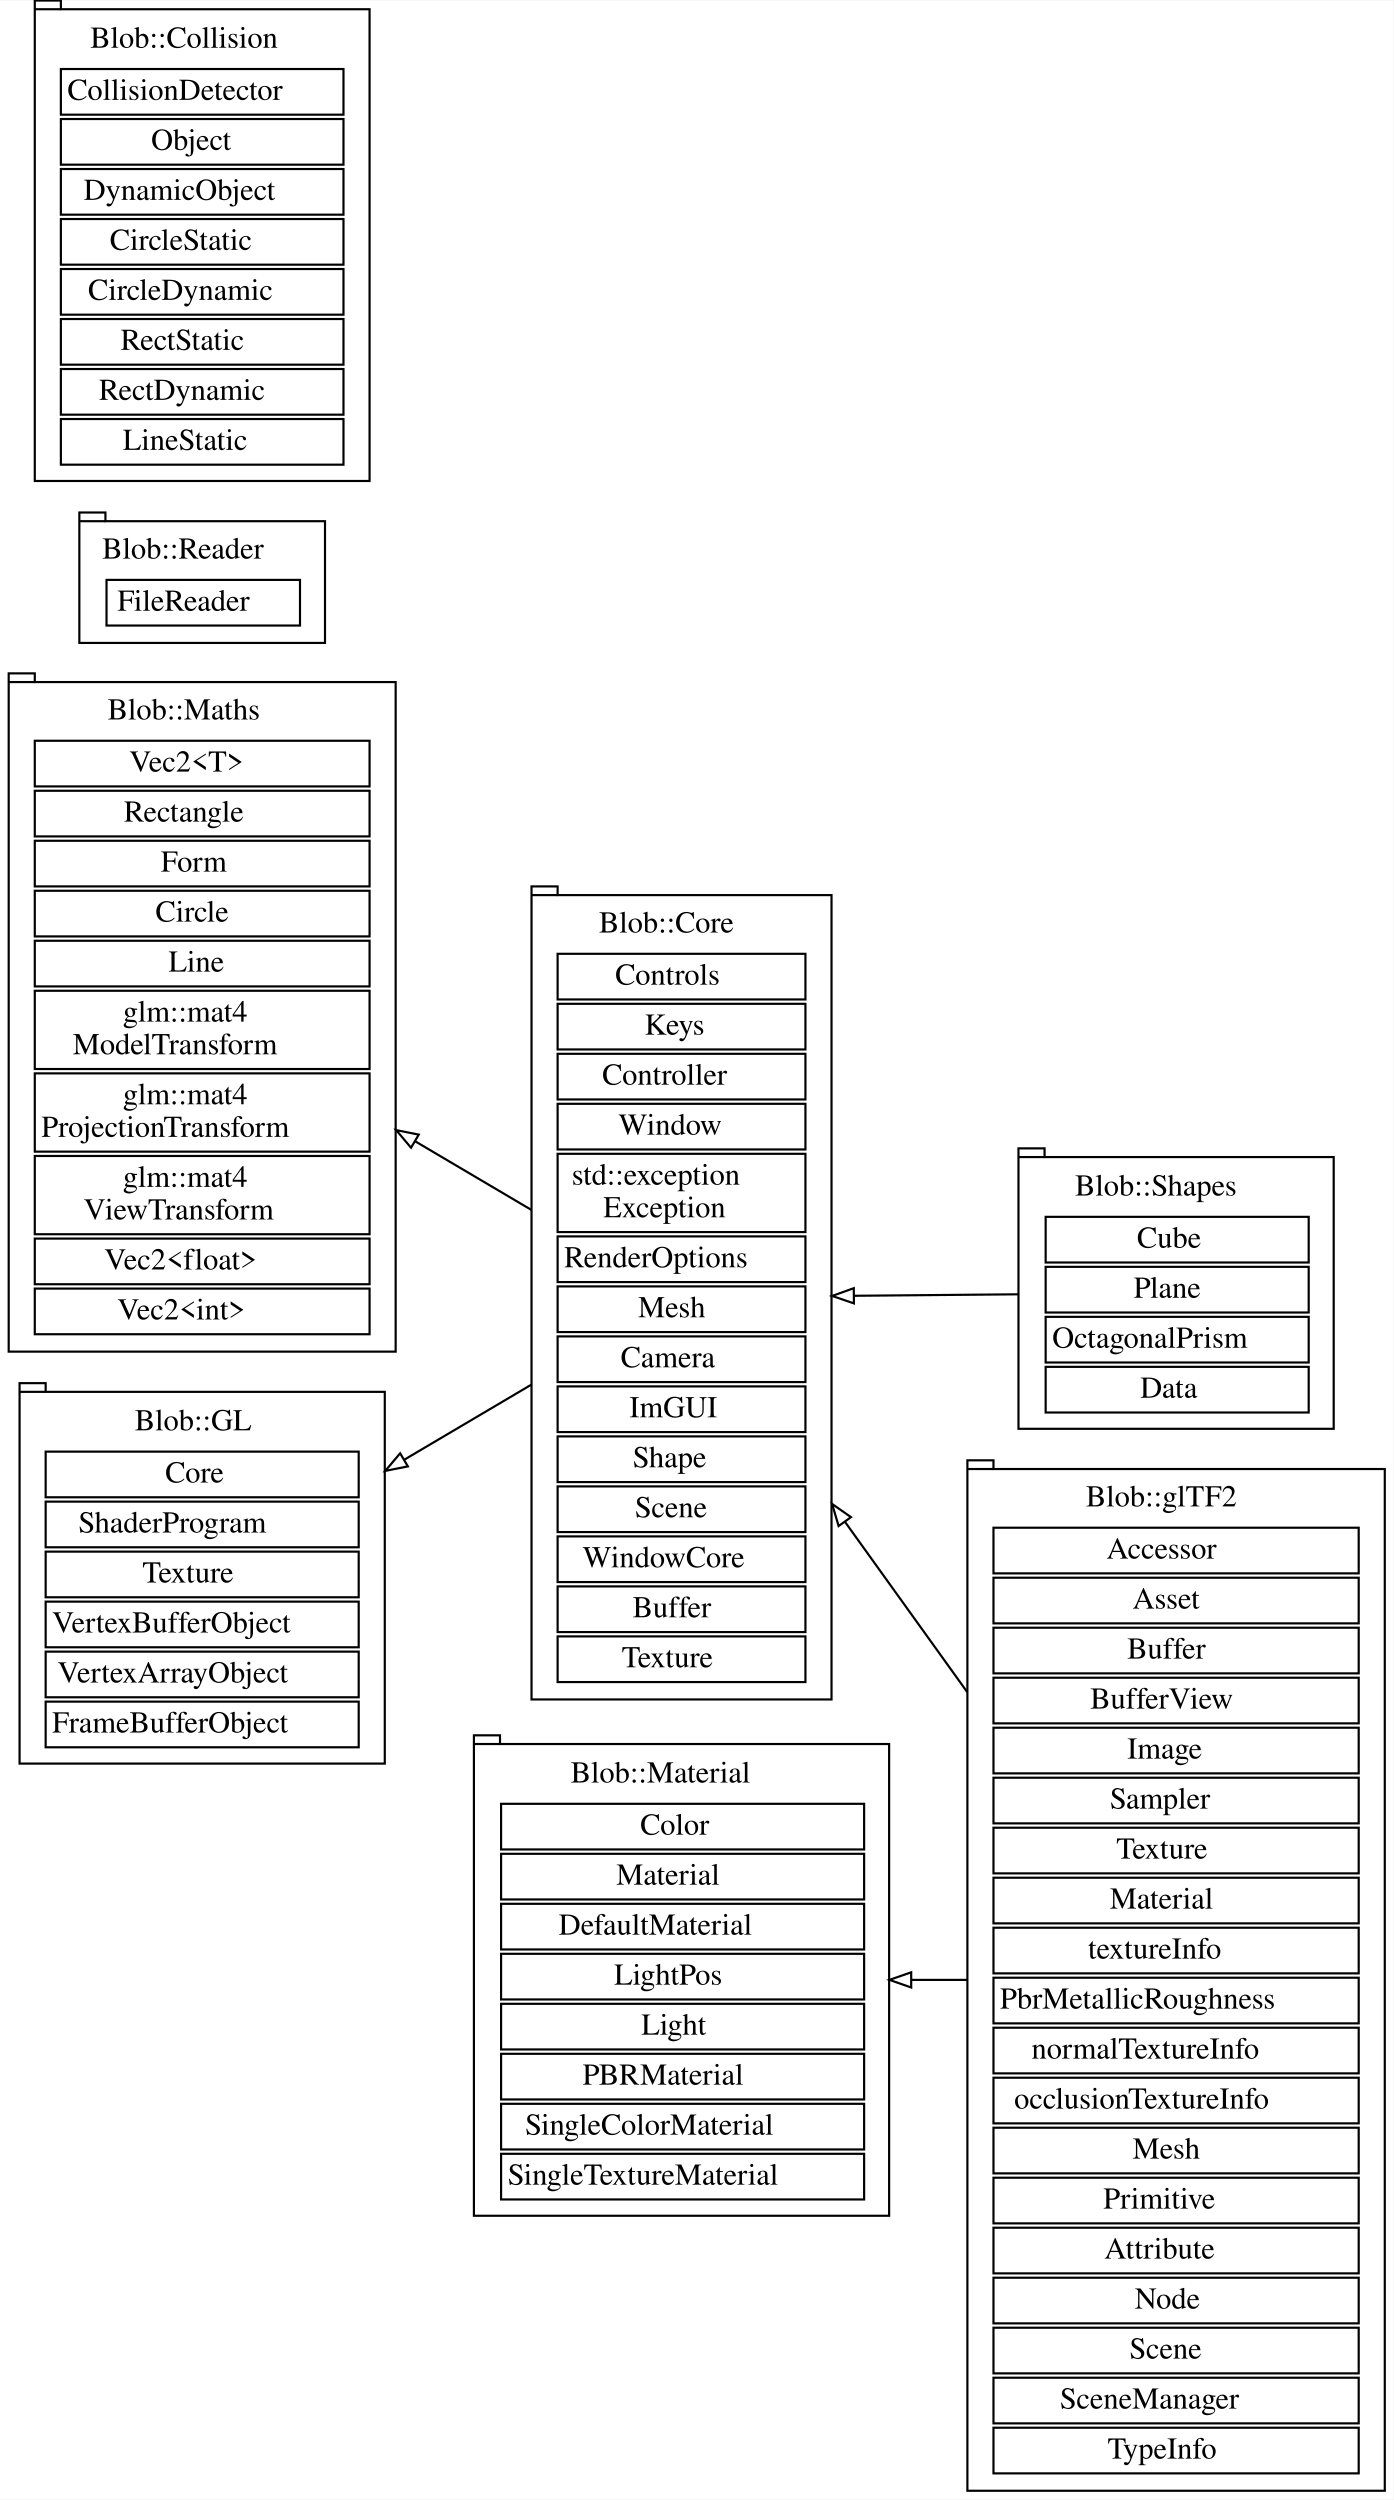
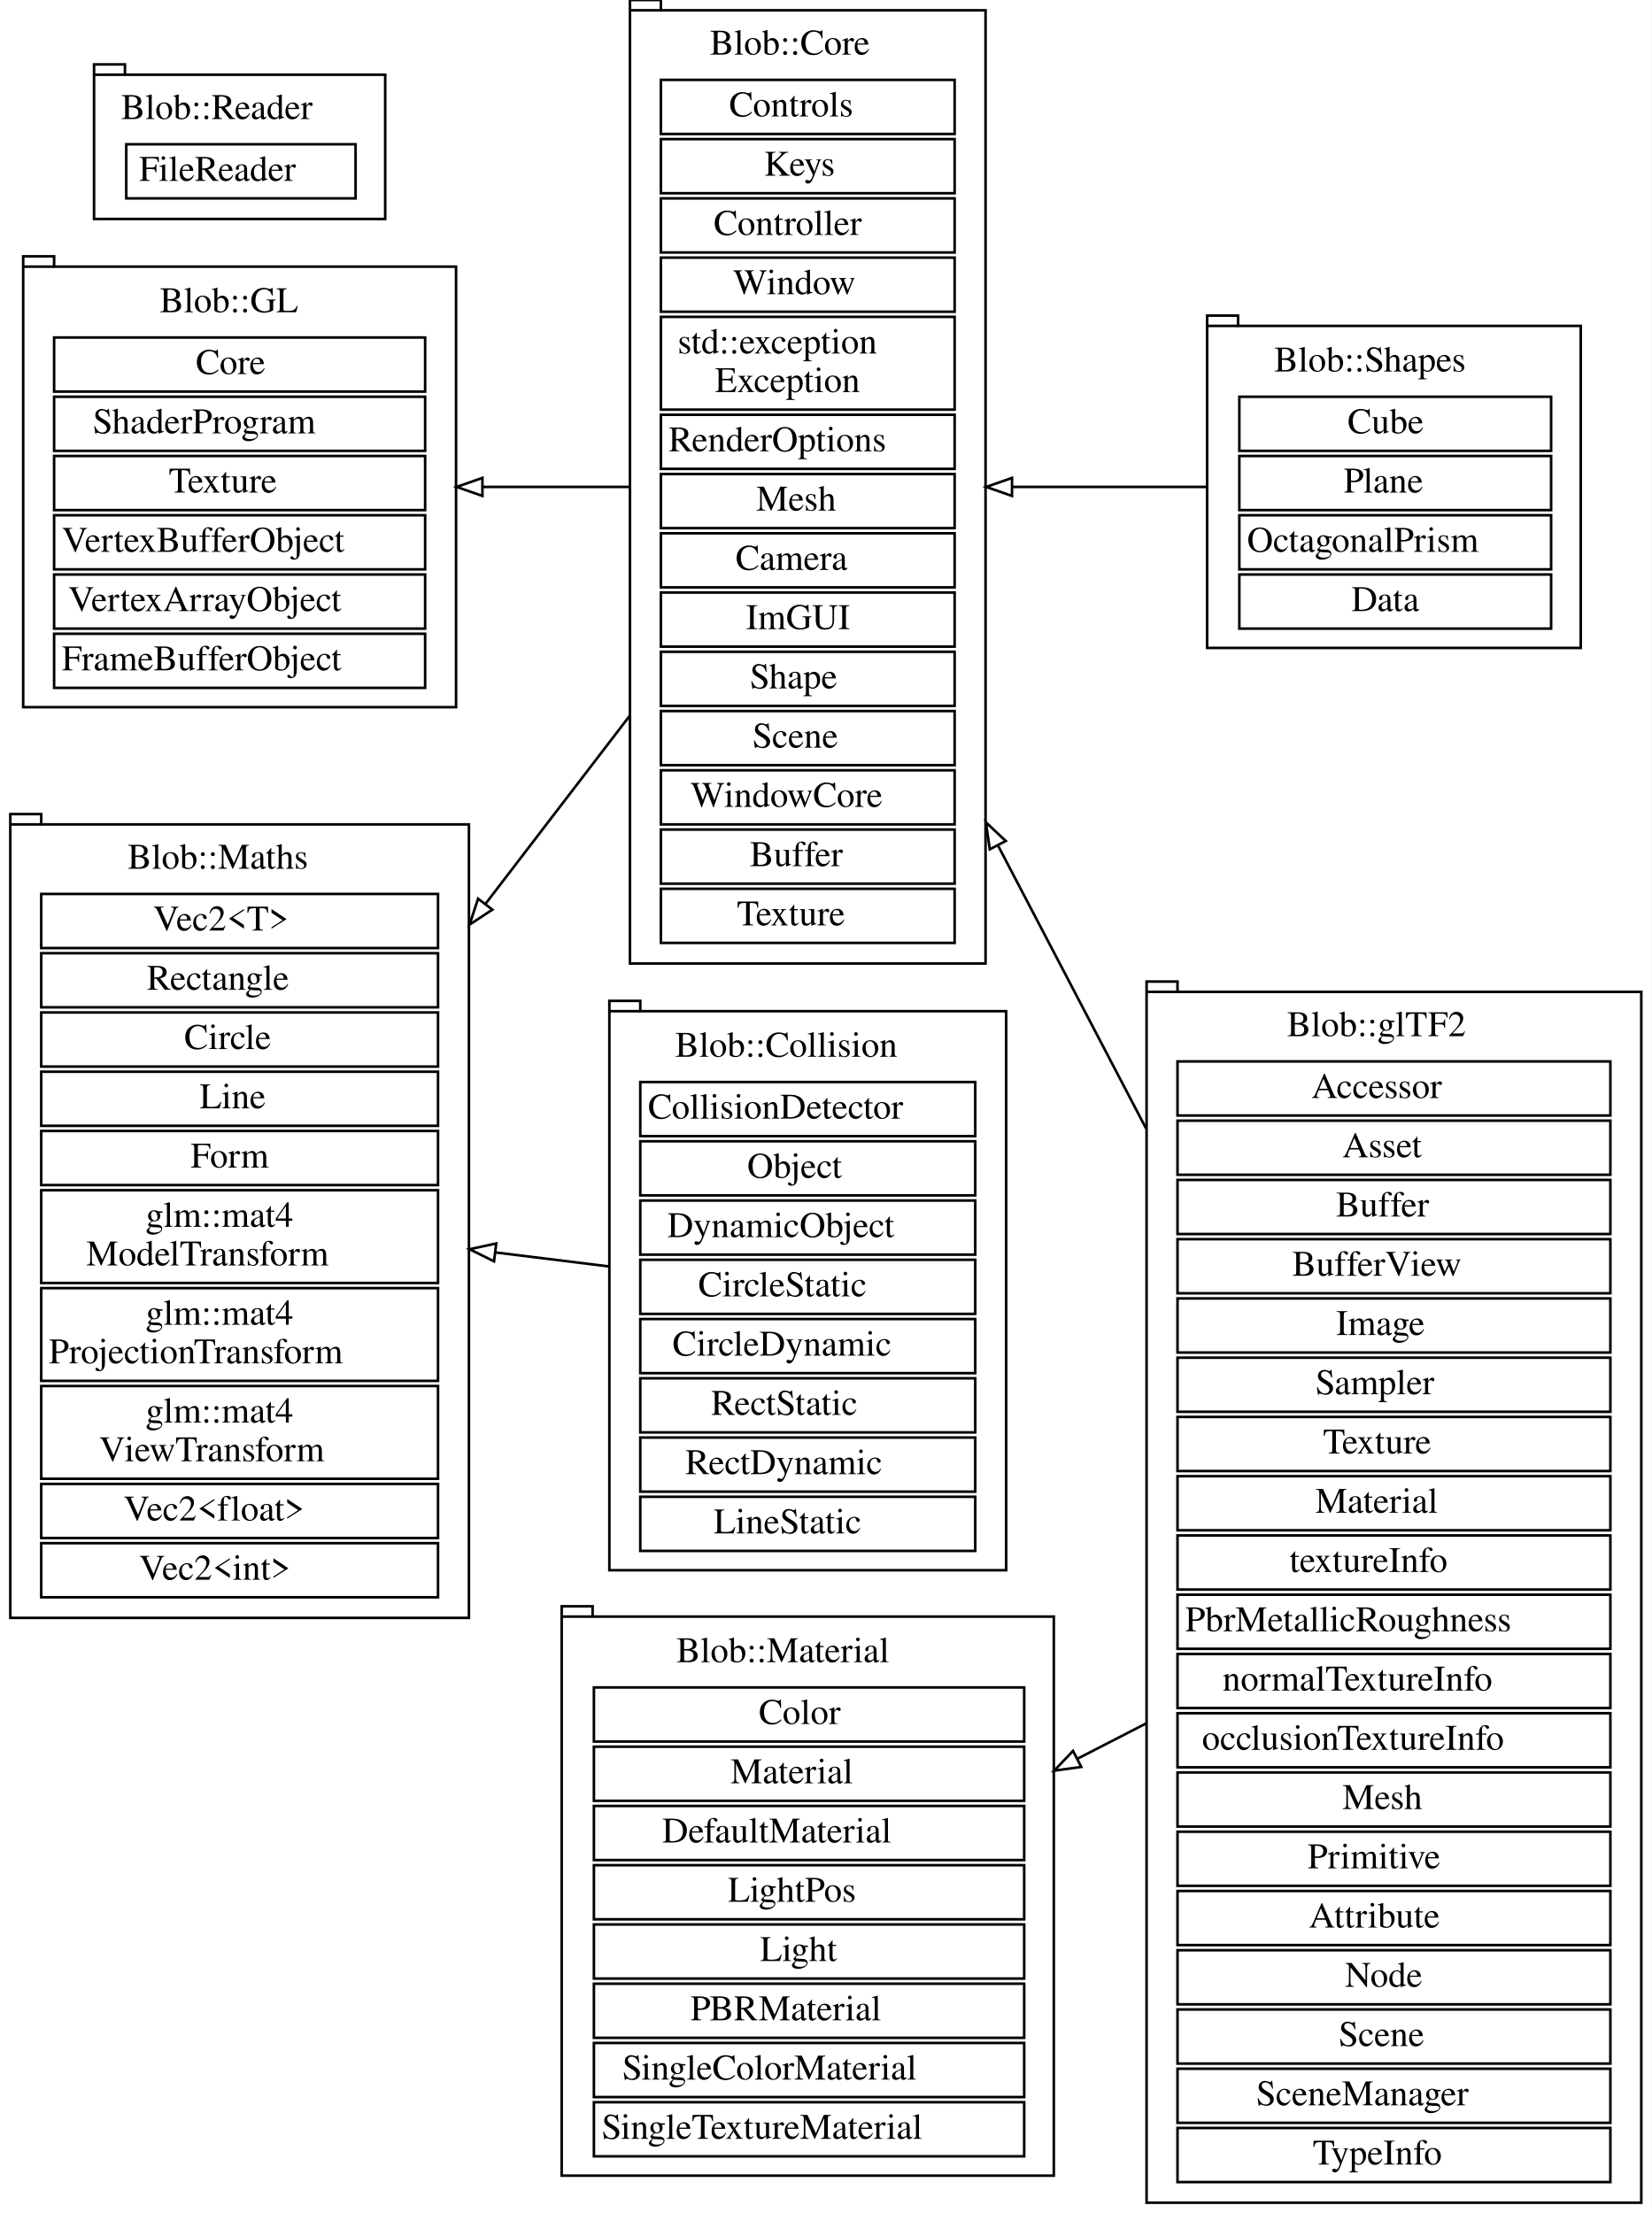
- <svg xmlns="http://www.w3.org/2000/svg" width="641pt" height="1150pt" viewBox="0.00 0.00 641.00 1149.50">
-   <g id="graph0" class="graph" transform="scale(1 1) rotate(0) translate(4 1145.5)">
-     <polygon fill="white" stroke="transparent" points="-4,4 -4,-1145.5 637,-1145.5 637,4 -4,4" />
+ <svg xmlns="http://www.w3.org/2000/svg" width="641pt" height="859pt" viewBox="0.00 0.00 641.00 859.00">
+   <g id="graph0" class="graph" transform="scale(1 1) rotate(0) translate(4 855)">
+     <polygon fill="white" stroke="transparent" points="-4,4 -4,-855 637,-855 637,4 -4,4" />
    <g id="node1" class="node">
-       <polygon fill="none" stroke="black" points="178,-832 12,-832 12,-836 0,-836 0,-524 178,-524 178,-832" />
-       <polyline fill="none" stroke="black" points="0,-832 12,-832 " />
-       <text text-anchor="start" x="45.5" y="-814.8" font-family="Times,serif" font-size="14.00">Blob::Maths</text>
-       <polygon fill="none" stroke="black" points="12,-784 12,-805 166,-805 166,-784 12,-784" />
-       <text text-anchor="start" x="55.5" y="-790.8" font-family="Times,serif" font-size="14.00">Vec2&lt;T&gt;</text>
-       <polygon fill="none" stroke="black" points="12,-761 12,-782 166,-782 166,-761 12,-761" />
-       <text text-anchor="start" x="53" y="-767.8" font-family="Times,serif" font-size="14.00">Rectangle</text>
-       <polygon fill="none" stroke="black" points="12,-738 12,-759 166,-759 166,-738 12,-738" />
-       <text text-anchor="start" x="70" y="-744.8" font-family="Times,serif" font-size="14.00">Form</text>
-       <polygon fill="none" stroke="black" points="12,-715 12,-736 166,-736 166,-715 12,-715" />
-       <text text-anchor="start" x="67.5" y="-721.8" font-family="Times,serif" font-size="14.00">Circle</text>
-       <polygon fill="none" stroke="black" points="12,-692 12,-713 166,-713 166,-692 12,-692" />
-       <text text-anchor="start" x="73.5" y="-698.8" font-family="Times,serif" font-size="14.00">Line</text>
-       <polygon fill="none" stroke="black" points="12,-654 12,-690 166,-690 166,-654 12,-654" />
-       <text text-anchor="start" x="52.5" y="-675.8" font-family="Times,serif" font-size="14.00">glm::mat4</text>
-       <text text-anchor="start" x="29.5" y="-660.8" font-family="Times,serif" font-size="14.00">ModelTransform</text>
-       <polygon fill="none" stroke="black" points="12,-616 12,-652 166,-652 166,-616 12,-616" />
-       <text text-anchor="start" x="52.5" y="-637.8" font-family="Times,serif" font-size="14.00">glm::mat4</text>
-       <text text-anchor="start" x="15" y="-622.8" font-family="Times,serif" font-size="14.00">ProjectionTransform</text>
-       <polygon fill="none" stroke="black" points="12,-578 12,-614 166,-614 166,-578 12,-578" />
-       <text text-anchor="start" x="52.5" y="-599.8" font-family="Times,serif" font-size="14.00">glm::mat4</text>
-       <text text-anchor="start" x="34.5" y="-584.8" font-family="Times,serif" font-size="14.00">ViewTransform</text>
-       <polygon fill="none" stroke="black" points="12,-555 12,-576 166,-576 166,-555 12,-555" />
-       <text text-anchor="start" x="44" y="-561.8" font-family="Times,serif" font-size="14.00">Vec2&lt;float&gt;</text>
-       <polygon fill="none" stroke="black" points="12,-532 12,-553 166,-553 166,-532 12,-532" />
-       <text text-anchor="start" x="50" y="-538.8" font-family="Times,serif" font-size="14.00">Vec2&lt;int&gt;</text>
+       <polygon fill="none" stroke="black" points="178,-535 12,-535 12,-539 0,-539 0,-227 178,-227 178,-535" />
+       <polyline fill="none" stroke="black" points="0,-535 12,-535 " />
+       <text text-anchor="start" x="45.5" y="-517.8" font-family="Times,serif" font-size="14.00">Blob::Maths</text>
+       <polygon fill="none" stroke="black" points="12,-487 12,-508 166,-508 166,-487 12,-487" />
+       <text text-anchor="start" x="55.5" y="-493.8" font-family="Times,serif" font-size="14.00">Vec2&lt;T&gt;</text>
+       <polygon fill="none" stroke="black" points="12,-464 12,-485 166,-485 166,-464 12,-464" />
+       <text text-anchor="start" x="53" y="-470.8" font-family="Times,serif" font-size="14.00">Rectangle</text>
+       <polygon fill="none" stroke="black" points="12,-441 12,-462 166,-462 166,-441 12,-441" />
+       <text text-anchor="start" x="67.5" y="-447.8" font-family="Times,serif" font-size="14.00">Circle</text>
+       <polygon fill="none" stroke="black" points="12,-418 12,-439 166,-439 166,-418 12,-418" />
+       <text text-anchor="start" x="73.5" y="-424.8" font-family="Times,serif" font-size="14.00">Line</text>
+       <polygon fill="none" stroke="black" points="12,-395 12,-416 166,-416 166,-395 12,-395" />
+       <text text-anchor="start" x="70" y="-401.8" font-family="Times,serif" font-size="14.00">Form</text>
+       <polygon fill="none" stroke="black" points="12,-357 12,-393 166,-393 166,-357 12,-357" />
+       <text text-anchor="start" x="52.5" y="-378.8" font-family="Times,serif" font-size="14.00">glm::mat4</text>
+       <text text-anchor="start" x="29.5" y="-363.8" font-family="Times,serif" font-size="14.00">ModelTransform</text>
+       <polygon fill="none" stroke="black" points="12,-319 12,-355 166,-355 166,-319 12,-319" />
+       <text text-anchor="start" x="52.5" y="-340.8" font-family="Times,serif" font-size="14.00">glm::mat4</text>
+       <text text-anchor="start" x="15" y="-325.8" font-family="Times,serif" font-size="14.00">ProjectionTransform</text>
+       <polygon fill="none" stroke="black" points="12,-281 12,-317 166,-317 166,-281 12,-281" />
+       <text text-anchor="start" x="52.5" y="-302.8" font-family="Times,serif" font-size="14.00">glm::mat4</text>
+       <text text-anchor="start" x="34.5" y="-287.8" font-family="Times,serif" font-size="14.00">ViewTransform</text>
+       <polygon fill="none" stroke="black" points="12,-258 12,-279 166,-279 166,-258 12,-258" />
+       <text text-anchor="start" x="44" y="-264.8" font-family="Times,serif" font-size="14.00">Vec2&lt;float&gt;</text>
+       <polygon fill="none" stroke="black" points="12,-235 12,-256 166,-256 166,-235 12,-235" />
+       <text text-anchor="start" x="50" y="-241.8" font-family="Times,serif" font-size="14.00">Vec2&lt;int&gt;</text>
    </g>
    <g id="node2" class="node">
-       <polygon fill="none" stroke="black" points="378.5,-734 252.5,-734 252.5,-738 240.5,-738 240.5,-364 378.5,-364 378.5,-734" />
-       <polyline fill="none" stroke="black" points="240.5,-734 252.5,-734 " />
-       <text text-anchor="start" x="271.5" y="-716.8" font-family="Times,serif" font-size="14.00">Blob::Core</text>
-       <polygon fill="none" stroke="black" points="252.5,-686 252.5,-707 366.5,-707 366.5,-686 252.5,-686" />
-       <text text-anchor="start" x="279" y="-692.8" font-family="Times,serif" font-size="14.00">Controls</text>
-       <polygon fill="none" stroke="black" points="252.5,-663 252.5,-684 366.5,-684 366.5,-663 252.5,-663" />
-       <text text-anchor="start" x="292.5" y="-669.8" font-family="Times,serif" font-size="14.00">Keys</text>
-       <polygon fill="none" stroke="black" points="252.5,-640 252.5,-661 366.5,-661 366.5,-640 252.5,-640" />
-       <text text-anchor="start" x="273" y="-646.8" font-family="Times,serif" font-size="14.00">Controller</text>
-       <polygon fill="none" stroke="black" points="252.5,-617 252.5,-638 366.5,-638 366.5,-617 252.5,-617" />
-       <text text-anchor="start" x="280.5" y="-623.8" font-family="Times,serif" font-size="14.00">Window</text>
-       <polygon fill="none" stroke="black" points="252.5,-579 252.5,-615 366.5,-615 366.5,-579 252.5,-579" />
-       <text text-anchor="start" x="259" y="-600.8" font-family="Times,serif" font-size="14.00">std::exception</text>
-       <text text-anchor="start" x="273.5" y="-585.8" font-family="Times,serif" font-size="14.00">Exception</text>
-       <polygon fill="none" stroke="black" points="252.5,-556 252.5,-577 366.5,-577 366.5,-556 252.5,-556" />
-       <text text-anchor="start" x="255.5" y="-562.8" font-family="Times,serif" font-size="14.00">RenderOptions</text>
-       <polygon fill="none" stroke="black" points="252.5,-533 252.5,-554 366.5,-554 366.5,-533 252.5,-533" />
-       <text text-anchor="start" x="289.5" y="-539.8" font-family="Times,serif" font-size="14.00">Mesh</text>
-       <polygon fill="none" stroke="black" points="252.5,-510 252.5,-531 366.5,-531 366.5,-510 252.5,-510" />
-       <text text-anchor="start" x="281.5" y="-516.8" font-family="Times,serif" font-size="14.00">Camera</text>
-       <polygon fill="none" stroke="black" points="252.5,-487 252.5,-508 366.5,-508 366.5,-487 252.5,-487" />
-       <text text-anchor="start" x="285.5" y="-493.8" font-family="Times,serif" font-size="14.00">ImGUI</text>
-       <polygon fill="none" stroke="black" points="252.5,-464 252.5,-485 366.5,-485 366.5,-464 252.5,-464" />
-       <text text-anchor="start" x="287" y="-470.8" font-family="Times,serif" font-size="14.00">Shape</text>
-       <polygon fill="none" stroke="black" points="252.5,-441 252.5,-462 366.5,-462 366.5,-441 252.5,-441" />
-       <text text-anchor="start" x="288" y="-447.8" font-family="Times,serif" font-size="14.00">Scene</text>
-       <polygon fill="none" stroke="black" points="252.5,-418 252.5,-439 366.5,-439 366.5,-418 252.5,-418" />
-       <text text-anchor="start" x="264" y="-424.8" font-family="Times,serif" font-size="14.00">WindowCore</text>
-       <polygon fill="none" stroke="black" points="252.5,-395 252.5,-416 366.5,-416 366.5,-395 252.5,-395" />
-       <text text-anchor="start" x="287" y="-401.8" font-family="Times,serif" font-size="14.00">Buffer</text>
-       <polygon fill="none" stroke="black" points="252.5,-372 252.5,-393 366.5,-393 366.5,-372 252.5,-372" />
-       <text text-anchor="start" x="282" y="-378.8" font-family="Times,serif" font-size="14.00">Texture</text>
+       <polygon fill="none" stroke="black" points="378.5,-851 252.5,-851 252.5,-855 240.5,-855 240.5,-481 378.5,-481 378.5,-851" />
+       <polyline fill="none" stroke="black" points="240.5,-851 252.5,-851 " />
+       <text text-anchor="start" x="271.5" y="-833.8" font-family="Times,serif" font-size="14.00">Blob::Core</text>
+       <polygon fill="none" stroke="black" points="252.5,-803 252.5,-824 366.5,-824 366.5,-803 252.5,-803" />
+       <text text-anchor="start" x="279" y="-809.8" font-family="Times,serif" font-size="14.00">Controls</text>
+       <polygon fill="none" stroke="black" points="252.5,-780 252.5,-801 366.5,-801 366.5,-780 252.5,-780" />
+       <text text-anchor="start" x="292.5" y="-786.8" font-family="Times,serif" font-size="14.00">Keys</text>
+       <polygon fill="none" stroke="black" points="252.5,-757 252.5,-778 366.5,-778 366.5,-757 252.5,-757" />
+       <text text-anchor="start" x="273" y="-763.8" font-family="Times,serif" font-size="14.00">Controller</text>
+       <polygon fill="none" stroke="black" points="252.5,-734 252.5,-755 366.5,-755 366.5,-734 252.5,-734" />
+       <text text-anchor="start" x="280.5" y="-740.8" font-family="Times,serif" font-size="14.00">Window</text>
+       <polygon fill="none" stroke="black" points="252.5,-696 252.5,-732 366.5,-732 366.5,-696 252.5,-696" />
+       <text text-anchor="start" x="259" y="-717.8" font-family="Times,serif" font-size="14.00">std::exception</text>
+       <text text-anchor="start" x="273.5" y="-702.8" font-family="Times,serif" font-size="14.00">Exception</text>
+       <polygon fill="none" stroke="black" points="252.5,-673 252.5,-694 366.5,-694 366.5,-673 252.5,-673" />
+       <text text-anchor="start" x="255.5" y="-679.8" font-family="Times,serif" font-size="14.00">RenderOptions</text>
+       <polygon fill="none" stroke="black" points="252.5,-650 252.5,-671 366.5,-671 366.5,-650 252.5,-650" />
+       <text text-anchor="start" x="289.5" y="-656.8" font-family="Times,serif" font-size="14.00">Mesh</text>
+       <polygon fill="none" stroke="black" points="252.5,-627 252.5,-648 366.5,-648 366.5,-627 252.5,-627" />
+       <text text-anchor="start" x="281.5" y="-633.8" font-family="Times,serif" font-size="14.00">Camera</text>
+       <polygon fill="none" stroke="black" points="252.5,-604 252.5,-625 366.5,-625 366.5,-604 252.5,-604" />
+       <text text-anchor="start" x="285.5" y="-610.8" font-family="Times,serif" font-size="14.00">ImGUI</text>
+       <polygon fill="none" stroke="black" points="252.5,-581 252.5,-602 366.5,-602 366.5,-581 252.5,-581" />
+       <text text-anchor="start" x="287" y="-587.8" font-family="Times,serif" font-size="14.00">Shape</text>
+       <polygon fill="none" stroke="black" points="252.5,-558 252.5,-579 366.5,-579 366.5,-558 252.5,-558" />
+       <text text-anchor="start" x="288" y="-564.8" font-family="Times,serif" font-size="14.00">Scene</text>
+       <polygon fill="none" stroke="black" points="252.5,-535 252.5,-556 366.5,-556 366.5,-535 252.5,-535" />
+       <text text-anchor="start" x="264" y="-541.8" font-family="Times,serif" font-size="14.00">WindowCore</text>
+       <polygon fill="none" stroke="black" points="252.5,-512 252.5,-533 366.5,-533 366.5,-512 252.5,-512" />
+       <text text-anchor="start" x="287" y="-518.8" font-family="Times,serif" font-size="14.00">Buffer</text>
+       <polygon fill="none" stroke="black" points="252.5,-489 252.5,-510 366.5,-510 366.5,-489 252.5,-489" />
+       <text text-anchor="start" x="282" y="-495.8" font-family="Times,serif" font-size="14.00">Texture</text>
    </g>
    <g id="edge1" class="edge">
-       <path fill="none" stroke="black" d="M187.04,-620.71C205.05,-610.07 223.51,-599.18 240.43,-589.19" />
-       <polygon fill="none" stroke="black" points="185.07,-617.8 178.24,-625.9 188.63,-623.83 185.07,-617.8" />
+       <path fill="none" stroke="black" d="M184.34,-504.05C203.2,-528.66 222.67,-554.04 240.43,-577.21" />
+       <polygon fill="none" stroke="black" points="187.1,-501.91 178.24,-496.1 181.55,-506.16 187.1,-501.91" />
    </g>
    <g id="node3" class="node">
-       <polygon fill="none" stroke="black" points="609.5,-613.5 476.5,-613.5 476.5,-617.5 464.5,-617.5 464.5,-488.5 609.5,-488.5 609.5,-613.5" />
-       <polyline fill="none" stroke="black" points="464.5,-613.5 476.5,-613.5 " />
-       <text text-anchor="start" x="490.5" y="-595.8" font-family="Times,serif" font-size="14.00">Blob::Shapes</text>
-       <polygon fill="none" stroke="black" points="477,-565 477,-586 598,-586 598,-565 477,-565" />
-       <text text-anchor="start" x="519" y="-571.8" font-family="Times,serif" font-size="14.00">Cube</text>
-       <polygon fill="none" stroke="black" points="477,-542 477,-563 598,-563 598,-542 477,-542" />
-       <text text-anchor="start" x="517.5" y="-548.8" font-family="Times,serif" font-size="14.00">Plane</text>
-       <polygon fill="none" stroke="black" points="477,-519 477,-540 598,-540 598,-519 477,-519" />
-       <text text-anchor="start" x="480" y="-525.8" font-family="Times,serif" font-size="14.00">OctagonalPrism</text>
-       <polygon fill="none" stroke="black" points="477,-496 477,-517 598,-517 598,-496 477,-496" />
-       <text text-anchor="start" x="520.5" y="-502.8" font-family="Times,serif" font-size="14.00">Data</text>
+       <polygon fill="none" stroke="black" points="386.5,-462.5 244.5,-462.5 244.5,-466.5 232.5,-466.5 232.5,-245.5 386.5,-245.5 386.5,-462.5" />
+       <polyline fill="none" stroke="black" points="232.5,-462.5 244.5,-462.5 " />
+       <text text-anchor="start" x="258" y="-444.8" font-family="Times,serif" font-size="14.00">Blob::Collision</text>
+       <polygon fill="none" stroke="black" points="244.5,-414 244.5,-435 374.5,-435 374.5,-414 244.5,-414" />
+       <text text-anchor="start" x="247.5" y="-420.8" font-family="Times,serif" font-size="14.00">CollisionDetector</text>
+       <polygon fill="none" stroke="black" points="244.5,-391 244.5,-412 374.5,-412 374.5,-391 244.5,-391" />
+       <text text-anchor="start" x="286" y="-397.8" font-family="Times,serif" font-size="14.00">Object</text>
+       <polygon fill="none" stroke="black" points="244.5,-368 244.5,-389 374.5,-389 374.5,-368 244.5,-368" />
+       <text text-anchor="start" x="255" y="-374.8" font-family="Times,serif" font-size="14.00">DynamicObject</text>
+       <polygon fill="none" stroke="black" points="244.5,-345 244.5,-366 374.5,-366 374.5,-345 244.5,-345" />
+       <text text-anchor="start" x="267" y="-351.8" font-family="Times,serif" font-size="14.00">CircleStatic</text>
+       <polygon fill="none" stroke="black" points="244.5,-322 244.5,-343 374.5,-343 374.5,-322 244.5,-322" />
+       <text text-anchor="start" x="257" y="-328.8" font-family="Times,serif" font-size="14.00">CircleDynamic</text>
+       <polygon fill="none" stroke="black" points="244.5,-299 244.5,-320 374.5,-320 374.5,-299 244.5,-299" />
+       <text text-anchor="start" x="272" y="-305.8" font-family="Times,serif" font-size="14.00">RectStatic</text>
+       <polygon fill="none" stroke="black" points="244.5,-276 244.5,-297 374.5,-297 374.5,-276 244.5,-276" />
+       <text text-anchor="start" x="262" y="-282.8" font-family="Times,serif" font-size="14.00">RectDynamic</text>
+       <polygon fill="none" stroke="black" points="244.5,-253 244.5,-274 374.5,-274 374.5,-253 244.5,-253" />
+       <text text-anchor="start" x="273" y="-259.8" font-family="Times,serif" font-size="14.00">LineStatic</text>
    </g>
    <g id="edge2" class="edge">
-       <path fill="none" stroke="black" d="M388.78,-549.69C413.36,-549.91 440.35,-550.15 464.44,-550.37" />
-       <polygon fill="none" stroke="black" points="388.8,-546.19 378.77,-549.61 388.74,-553.19 388.8,-546.19" />
+       <path fill="none" stroke="black" d="M188.37,-368.84C203.08,-367.03 218.06,-365.18 232.22,-363.43" />
+       <polygon fill="none" stroke="black" points="187.74,-365.4 178.24,-370.1 188.6,-372.34 187.74,-365.4" />
    </g>
    <g id="node4" class="node">
+       <polygon fill="none" stroke="black" points="609.5,-728.5 476.5,-728.5 476.5,-732.5 464.5,-732.5 464.5,-603.5 609.5,-603.5 609.5,-728.5" />
+       <polyline fill="none" stroke="black" points="464.5,-728.5 476.5,-728.5 " />
+       <text text-anchor="start" x="490.5" y="-710.8" font-family="Times,serif" font-size="14.00">Blob::Shapes</text>
+       <polygon fill="none" stroke="black" points="477,-680 477,-701 598,-701 598,-680 477,-680" />
+       <text text-anchor="start" x="519" y="-686.8" font-family="Times,serif" font-size="14.00">Cube</text>
+       <polygon fill="none" stroke="black" points="477,-657 477,-678 598,-678 598,-657 477,-657" />
+       <text text-anchor="start" x="517.5" y="-663.8" font-family="Times,serif" font-size="14.00">Plane</text>
+       <polygon fill="none" stroke="black" points="477,-634 477,-655 598,-655 598,-634 477,-634" />
+       <text text-anchor="start" x="480" y="-640.8" font-family="Times,serif" font-size="14.00">OctagonalPrism</text>
+       <polygon fill="none" stroke="black" points="477,-611 477,-632 598,-632 598,-611 477,-611" />
+       <text text-anchor="start" x="520.5" y="-617.8" font-family="Times,serif" font-size="14.00">Data</text>
+     </g>
+     <g id="edge3" class="edge">
+       <path fill="none" stroke="black" d="M388.78,-666C413.36,-666 440.35,-666 464.44,-666" />
+       <polygon fill="none" stroke="black" points="388.77,-662.5 378.77,-666 388.77,-669.5 388.77,-662.5" />
+     </g>
+     <g id="node5" class="node">
      <polygon fill="none" stroke="black" points="633,-470 453,-470 453,-474 441,-474 441,0 633,0 633,-470" />
      <polyline fill="none" stroke="black" points="441,-470 453,-470 " />
      <text text-anchor="start" x="495.5" y="-452.8" font-family="Times,serif" font-size="14.00">Blob::glTF2</text>
      <polygon fill="none" stroke="black" points="453,-422 453,-443 621,-443 621,-422 453,-422" />
      <text text-anchor="start" x="505" y="-428.8" font-family="Times,serif" font-size="14.00">Accessor</text>
      <polygon fill="none" stroke="black" points="453,-399 453,-420 621,-420 621,-399 453,-399" />
      <text text-anchor="start" x="517" y="-405.8" font-family="Times,serif" font-size="14.00">Asset</text>
      <polygon fill="none" stroke="black" points="453,-376 453,-397 621,-397 621,-376 453,-376" />
      <text text-anchor="start" x="514.5" y="-382.8" font-family="Times,serif" font-size="14.00">Buffer</text>
      <polygon fill="none" stroke="black" points="453,-353 453,-374 621,-374 621,-353 453,-353" />
      <text text-anchor="start" x="497.5" y="-359.8" font-family="Times,serif" font-size="14.00">BufferView</text>
      <polygon fill="none" stroke="black" points="453,-330 453,-351 621,-351 621,-330 453,-330" />
      <text text-anchor="start" x="514.5" y="-336.8" font-family="Times,serif" font-size="14.00">Image</text>
      <polygon fill="none" stroke="black" points="453,-307 453,-328 621,-328 621,-307 453,-307" />
      <text text-anchor="start" x="506.5" y="-313.8" font-family="Times,serif" font-size="14.00">Sampler</text>
      <polygon fill="none" stroke="black" points="453,-284 453,-305 621,-305 621,-284 453,-284" />
      <text text-anchor="start" x="509.5" y="-290.8" font-family="Times,serif" font-size="14.00">Texture</text>
      <polygon fill="none" stroke="black" points="453,-261 453,-282 621,-282 621,-261 453,-261" />
      <text text-anchor="start" x="506.5" y="-267.8" font-family="Times,serif" font-size="14.00">Material</text>
      <polygon fill="none" stroke="black" points="453,-238 453,-259 621,-259 621,-238 453,-238" />
      <text text-anchor="start" x="496.5" y="-244.8" font-family="Times,serif" font-size="14.00">textureInfo</text>
      <polygon fill="none" stroke="black" points="453,-215 453,-236 621,-236 621,-215 453,-215" />
      <text text-anchor="start" x="456" y="-221.8" font-family="Times,serif" font-size="14.00">PbrMetallicRoughness</text>
      <polygon fill="none" stroke="black" points="453,-192 453,-213 621,-213 621,-192 453,-192" />
      <text text-anchor="start" x="470.5" y="-198.8" font-family="Times,serif" font-size="14.00">normalTextureInfo</text>
      <polygon fill="none" stroke="black" points="453,-169 453,-190 621,-190 621,-169 453,-169" />
      <text text-anchor="start" x="462.5" y="-175.8" font-family="Times,serif" font-size="14.00">occlusionTextureInfo</text>
      <polygon fill="none" stroke="black" points="453,-146 453,-167 621,-167 621,-146 453,-146" />
      <text text-anchor="start" x="517" y="-152.8" font-family="Times,serif" font-size="14.00">Mesh</text>
      <polygon fill="none" stroke="black" points="453,-123 453,-144 621,-144 621,-123 453,-123" />
      <text text-anchor="start" x="503.5" y="-129.8" font-family="Times,serif" font-size="14.00">Primitive</text>
      <polygon fill="none" stroke="black" points="453,-100 453,-121 621,-121 621,-100 453,-100" />
      <text text-anchor="start" x="504" y="-106.8" font-family="Times,serif" font-size="14.00">Attribute</text>
      <polygon fill="none" stroke="black" points="453,-77 453,-98 621,-98 621,-77 453,-77" />
      <text text-anchor="start" x="518" y="-83.8" font-family="Times,serif" font-size="14.00">Node</text>
      <polygon fill="none" stroke="black" points="453,-54 453,-75 621,-75 621,-54 453,-54" />
      <text text-anchor="start" x="515.5" y="-60.8" font-family="Times,serif" font-size="14.00">Scene</text>
      <polygon fill="none" stroke="black" points="453,-31 453,-52 621,-52 621,-31 453,-31" />
      <text text-anchor="start" x="483.5" y="-37.8" font-family="Times,serif" font-size="14.00">SceneManager</text>
      <polygon fill="none" stroke="black" points="453,-8 453,-29 621,-29 621,-8 453,-8" />
      <text text-anchor="start" x="505.5" y="-14.8" font-family="Times,serif" font-size="14.00">TypeInfo</text>
    </g>
-     <g id="edge3" class="edge">
-       <path fill="none" stroke="black" d="M384.8,-445.55C402.74,-420.55 422.17,-393.51 440.92,-367.39" />
-       <polygon fill="none" stroke="black" points="381.76,-443.77 378.77,-453.94 387.45,-447.86 381.76,-443.77" />
-     </g>
-     <g id="node5" class="node">
-       <polygon fill="none" stroke="black" points="173,-505.5 17,-505.5 17,-509.5 5,-509.5 5,-334.5 173,-334.5 173,-505.5" />
-       <polyline fill="none" stroke="black" points="5,-505.5 17,-505.5 " />
-       <text text-anchor="start" x="58" y="-487.8" font-family="Times,serif" font-size="14.00">Blob::GL</text>
-       <polygon fill="none" stroke="black" points="17,-457 17,-478 161,-478 161,-457 17,-457" />
-       <text text-anchor="start" x="72" y="-463.8" font-family="Times,serif" font-size="14.00">Core</text>
-       <polygon fill="none" stroke="black" points="17,-434 17,-455 161,-455 161,-434 17,-434" />
-       <text text-anchor="start" x="32" y="-440.8" font-family="Times,serif" font-size="14.00">ShaderProgram</text>
-       <polygon fill="none" stroke="black" points="17,-411 17,-432 161,-432 161,-411 17,-411" />
-       <text text-anchor="start" x="61.5" y="-417.8" font-family="Times,serif" font-size="14.00">Texture</text>
-       <polygon fill="none" stroke="black" points="17,-388 17,-409 161,-409 161,-388 17,-388" />
-       <text text-anchor="start" x="20" y="-394.8" font-family="Times,serif" font-size="14.00">VertexBufferObject</text>
-       <polygon fill="none" stroke="black" points="17,-365 17,-386 161,-386 161,-365 17,-365" />
-       <text text-anchor="start" x="22.5" y="-371.8" font-family="Times,serif" font-size="14.00">VertexArrayObject</text>
-       <polygon fill="none" stroke="black" points="17,-342 17,-363 161,-363 161,-342 17,-342" />
-       <text text-anchor="start" x="20" y="-348.8" font-family="Times,serif" font-size="14.00">FrameBufferObject</text>
-     </g>
    <g id="edge4" class="edge">
-       <path fill="none" stroke="black" d="M181.88,-474.24C201.49,-485.82 221.87,-497.86 240.4,-508.8" />
-       <polygon fill="none" stroke="black" points="183.62,-471.21 173.23,-469.14 180.06,-477.24 183.62,-471.21" />
+       <path fill="none" stroke="black" d="M383.48,-526.52C401.75,-491.59 421.63,-453.6 440.81,-416.94" />
+       <polygon fill="none" stroke="black" points="380.15,-525.33 378.62,-535.81 386.35,-528.57 380.15,-525.33" />
    </g>
    <g id="node6" class="node">
-       <polygon fill="none" stroke="black" points="405,-343.5 226,-343.5 226,-347.5 214,-347.5 214,-126.5 405,-126.5 405,-343.5" />
-       <polyline fill="none" stroke="black" points="214,-343.5 226,-343.5 " />
-       <text text-anchor="start" x="258.5" y="-325.8" font-family="Times,serif" font-size="14.00">Blob::Material</text>
-       <polygon fill="none" stroke="black" points="226.5,-295 226.5,-316 393.5,-316 393.5,-295 226.5,-295" />
-       <text text-anchor="start" x="290.5" y="-301.8" font-family="Times,serif" font-size="14.00">Color</text>
-       <polygon fill="none" stroke="black" points="226.5,-272 226.5,-293 393.5,-293 393.5,-272 226.5,-272" />
-       <text text-anchor="start" x="279.5" y="-278.8" font-family="Times,serif" font-size="14.00">Material</text>
-       <polygon fill="none" stroke="black" points="226.5,-249 226.5,-270 393.5,-270 393.5,-249 226.5,-249" />
-       <text text-anchor="start" x="253" y="-255.8" font-family="Times,serif" font-size="14.00">DefaultMaterial</text>
-       <polygon fill="none" stroke="black" points="226.5,-226 226.5,-247 393.5,-247 393.5,-226 226.5,-226" />
-       <text text-anchor="start" x="278.5" y="-232.8" font-family="Times,serif" font-size="14.00">LightPos</text>
-       <polygon fill="none" stroke="black" points="226.5,-203 226.5,-224 393.5,-224 393.5,-203 226.5,-203" />
-       <text text-anchor="start" x="291" y="-209.8" font-family="Times,serif" font-size="14.00">Light</text>
-       <polygon fill="none" stroke="black" points="226.5,-180 226.5,-201 393.5,-201 393.5,-180 226.5,-180" />
-       <text text-anchor="start" x="264" y="-186.8" font-family="Times,serif" font-size="14.00">PBRMaterial</text>
-       <polygon fill="none" stroke="black" points="226.5,-157 226.5,-178 393.5,-178 393.5,-157 226.5,-157" />
-       <text text-anchor="start" x="237.5" y="-163.8" font-family="Times,serif" font-size="14.00">SingleColorMaterial</text>
-       <polygon fill="none" stroke="black" points="226.5,-134 226.5,-155 393.5,-155 393.5,-134 226.5,-134" />
-       <text text-anchor="start" x="229.5" y="-140.8" font-family="Times,serif" font-size="14.00">SingleTextureMaterial</text>
+       <polygon fill="none" stroke="black" points="173,-751.5 17,-751.5 17,-755.5 5,-755.5 5,-580.5 173,-580.5 173,-751.5" />
+       <polyline fill="none" stroke="black" points="5,-751.5 17,-751.5 " />
+       <text text-anchor="start" x="58" y="-733.8" font-family="Times,serif" font-size="14.00">Blob::GL</text>
+       <polygon fill="none" stroke="black" points="17,-703 17,-724 161,-724 161,-703 17,-703" />
+       <text text-anchor="start" x="72" y="-709.8" font-family="Times,serif" font-size="14.00">Core</text>
+       <polygon fill="none" stroke="black" points="17,-680 17,-701 161,-701 161,-680 17,-680" />
+       <text text-anchor="start" x="32" y="-686.8" font-family="Times,serif" font-size="14.00">ShaderProgram</text>
+       <polygon fill="none" stroke="black" points="17,-657 17,-678 161,-678 161,-657 17,-657" />
+       <text text-anchor="start" x="61.5" y="-663.8" font-family="Times,serif" font-size="14.00">Texture</text>
+       <polygon fill="none" stroke="black" points="17,-634 17,-655 161,-655 161,-634 17,-634" />
+       <text text-anchor="start" x="20" y="-640.8" font-family="Times,serif" font-size="14.00">VertexBufferObject</text>
+       <polygon fill="none" stroke="black" points="17,-611 17,-632 161,-632 161,-611 17,-611" />
+       <text text-anchor="start" x="22.5" y="-617.8" font-family="Times,serif" font-size="14.00">VertexArrayObject</text>
+       <polygon fill="none" stroke="black" points="17,-588 17,-609 161,-609 161,-588 17,-588" />
+       <text text-anchor="start" x="20" y="-594.8" font-family="Times,serif" font-size="14.00">FrameBufferObject</text>
    </g>
    <g id="edge5" class="edge">
-       <path fill="none" stroke="black" d="M415.17,-235C423.74,-235 432.37,-235 440.87,-235" />
-       <polygon fill="none" stroke="black" points="415.15,-231.5 405.15,-235 415.15,-238.5 415.15,-231.5" />
+       <path fill="none" stroke="black" d="M183.46,-666C202.59,-666 222.37,-666 240.4,-666" />
+       <polygon fill="none" stroke="black" points="183.23,-662.5 173.23,-666 183.23,-669.5 183.23,-662.5" />
    </g>
    <g id="node7" class="node">
-       <polygon fill="none" stroke="black" points="145.5,-906 44.5,-906 44.5,-910 32.5,-910 32.5,-850 145.5,-850 145.5,-906" />
-       <polyline fill="none" stroke="black" points="32.5,-906 44.5,-906 " />
-       <text text-anchor="start" x="43" y="-888.8" font-family="Times,serif" font-size="14.00">Blob::Reader</text>
-       <polygon fill="none" stroke="black" points="45,-858 45,-879 134,-879 134,-858 45,-858" />
-       <text text-anchor="start" x="50" y="-864.8" font-family="Times,serif" font-size="14.00">FileReader</text>
+       <polygon fill="none" stroke="black" points="405,-227.5 226,-227.5 226,-231.5 214,-231.5 214,-10.5 405,-10.5 405,-227.5" />
+       <polyline fill="none" stroke="black" points="214,-227.5 226,-227.5 " />
+       <text text-anchor="start" x="258.5" y="-209.8" font-family="Times,serif" font-size="14.00">Blob::Material</text>
+       <polygon fill="none" stroke="black" points="226.5,-179 226.5,-200 393.5,-200 393.5,-179 226.5,-179" />
+       <text text-anchor="start" x="290.5" y="-185.8" font-family="Times,serif" font-size="14.00">Color</text>
+       <polygon fill="none" stroke="black" points="226.5,-156 226.5,-177 393.5,-177 393.5,-156 226.5,-156" />
+       <text text-anchor="start" x="279.5" y="-162.8" font-family="Times,serif" font-size="14.00">Material</text>
+       <polygon fill="none" stroke="black" points="226.5,-133 226.5,-154 393.5,-154 393.5,-133 226.5,-133" />
+       <text text-anchor="start" x="253" y="-139.8" font-family="Times,serif" font-size="14.00">DefaultMaterial</text>
+       <polygon fill="none" stroke="black" points="226.5,-110 226.5,-131 393.5,-131 393.5,-110 226.5,-110" />
+       <text text-anchor="start" x="278.5" y="-116.8" font-family="Times,serif" font-size="14.00">LightPos</text>
+       <polygon fill="none" stroke="black" points="226.5,-87 226.5,-108 393.5,-108 393.5,-87 226.5,-87" />
+       <text text-anchor="start" x="291" y="-93.8" font-family="Times,serif" font-size="14.00">Light</text>
+       <polygon fill="none" stroke="black" points="226.5,-64 226.5,-85 393.5,-85 393.5,-64 226.5,-64" />
+       <text text-anchor="start" x="264" y="-70.8" font-family="Times,serif" font-size="14.00">PBRMaterial</text>
+       <polygon fill="none" stroke="black" points="226.5,-41 226.5,-62 393.5,-62 393.5,-41 226.5,-41" />
+       <text text-anchor="start" x="237.5" y="-47.8" font-family="Times,serif" font-size="14.00">SingleColorMaterial</text>
+       <polygon fill="none" stroke="black" points="226.5,-18 226.5,-39 393.5,-39 393.5,-18 226.5,-18" />
+       <text text-anchor="start" x="229.5" y="-24.8" font-family="Times,serif" font-size="14.00">SingleTextureMaterial</text>
+     </g>
+     <g id="edge6" class="edge">
+       <path fill="none" stroke="black" d="M414.05,-172.27C422.99,-176.87 432,-181.5 440.87,-186.06" />
+       <polygon fill="none" stroke="black" points="415.65,-169.15 405.15,-167.69 412.44,-175.38 415.65,-169.15" />
    </g>
    <g id="node8" class="node">
-       <polygon fill="none" stroke="black" points="166,-1141.5 24,-1141.5 24,-1145.5 12,-1145.5 12,-924.5 166,-924.5 166,-1141.5" />
-       <polyline fill="none" stroke="black" points="12,-1141.5 24,-1141.5 " />
-       <text text-anchor="start" x="37.5" y="-1123.8" font-family="Times,serif" font-size="14.00">Blob::Collision</text>
-       <polygon fill="none" stroke="black" points="24,-1093 24,-1114 154,-1114 154,-1093 24,-1093" />
-       <text text-anchor="start" x="27" y="-1099.8" font-family="Times,serif" font-size="14.00">CollisionDetector</text>
-       <polygon fill="none" stroke="black" points="24,-1070 24,-1091 154,-1091 154,-1070 24,-1070" />
-       <text text-anchor="start" x="65.5" y="-1076.8" font-family="Times,serif" font-size="14.00">Object</text>
-       <polygon fill="none" stroke="black" points="24,-1047 24,-1068 154,-1068 154,-1047 24,-1047" />
-       <text text-anchor="start" x="34.5" y="-1053.8" font-family="Times,serif" font-size="14.00">DynamicObject</text>
-       <polygon fill="none" stroke="black" points="24,-1024 24,-1045 154,-1045 154,-1024 24,-1024" />
-       <text text-anchor="start" x="46.5" y="-1030.8" font-family="Times,serif" font-size="14.00">CircleStatic</text>
-       <polygon fill="none" stroke="black" points="24,-1001 24,-1022 154,-1022 154,-1001 24,-1001" />
-       <text text-anchor="start" x="36.5" y="-1007.8" font-family="Times,serif" font-size="14.00">CircleDynamic</text>
-       <polygon fill="none" stroke="black" points="24,-978 24,-999 154,-999 154,-978 24,-978" />
-       <text text-anchor="start" x="51.5" y="-984.8" font-family="Times,serif" font-size="14.00">RectStatic</text>
-       <polygon fill="none" stroke="black" points="24,-955 24,-976 154,-976 154,-955 24,-955" />
-       <text text-anchor="start" x="41.5" y="-961.8" font-family="Times,serif" font-size="14.00">RectDynamic</text>
-       <polygon fill="none" stroke="black" points="24,-932 24,-953 154,-953 154,-932 24,-932" />
-       <text text-anchor="start" x="52.5" y="-938.8" font-family="Times,serif" font-size="14.00">LineStatic</text>
+       <polygon fill="none" stroke="black" points="145.5,-826 44.5,-826 44.5,-830 32.5,-830 32.5,-770 145.5,-770 145.5,-826" />
+       <polyline fill="none" stroke="black" points="32.5,-826 44.5,-826 " />
+       <text text-anchor="start" x="43" y="-808.8" font-family="Times,serif" font-size="14.00">Blob::Reader</text>
+       <polygon fill="none" stroke="black" points="45,-778 45,-799 134,-799 134,-778 45,-778" />
+       <text text-anchor="start" x="50" y="-784.8" font-family="Times,serif" font-size="14.00">FileReader</text>
    </g>
  </g>
</svg>
